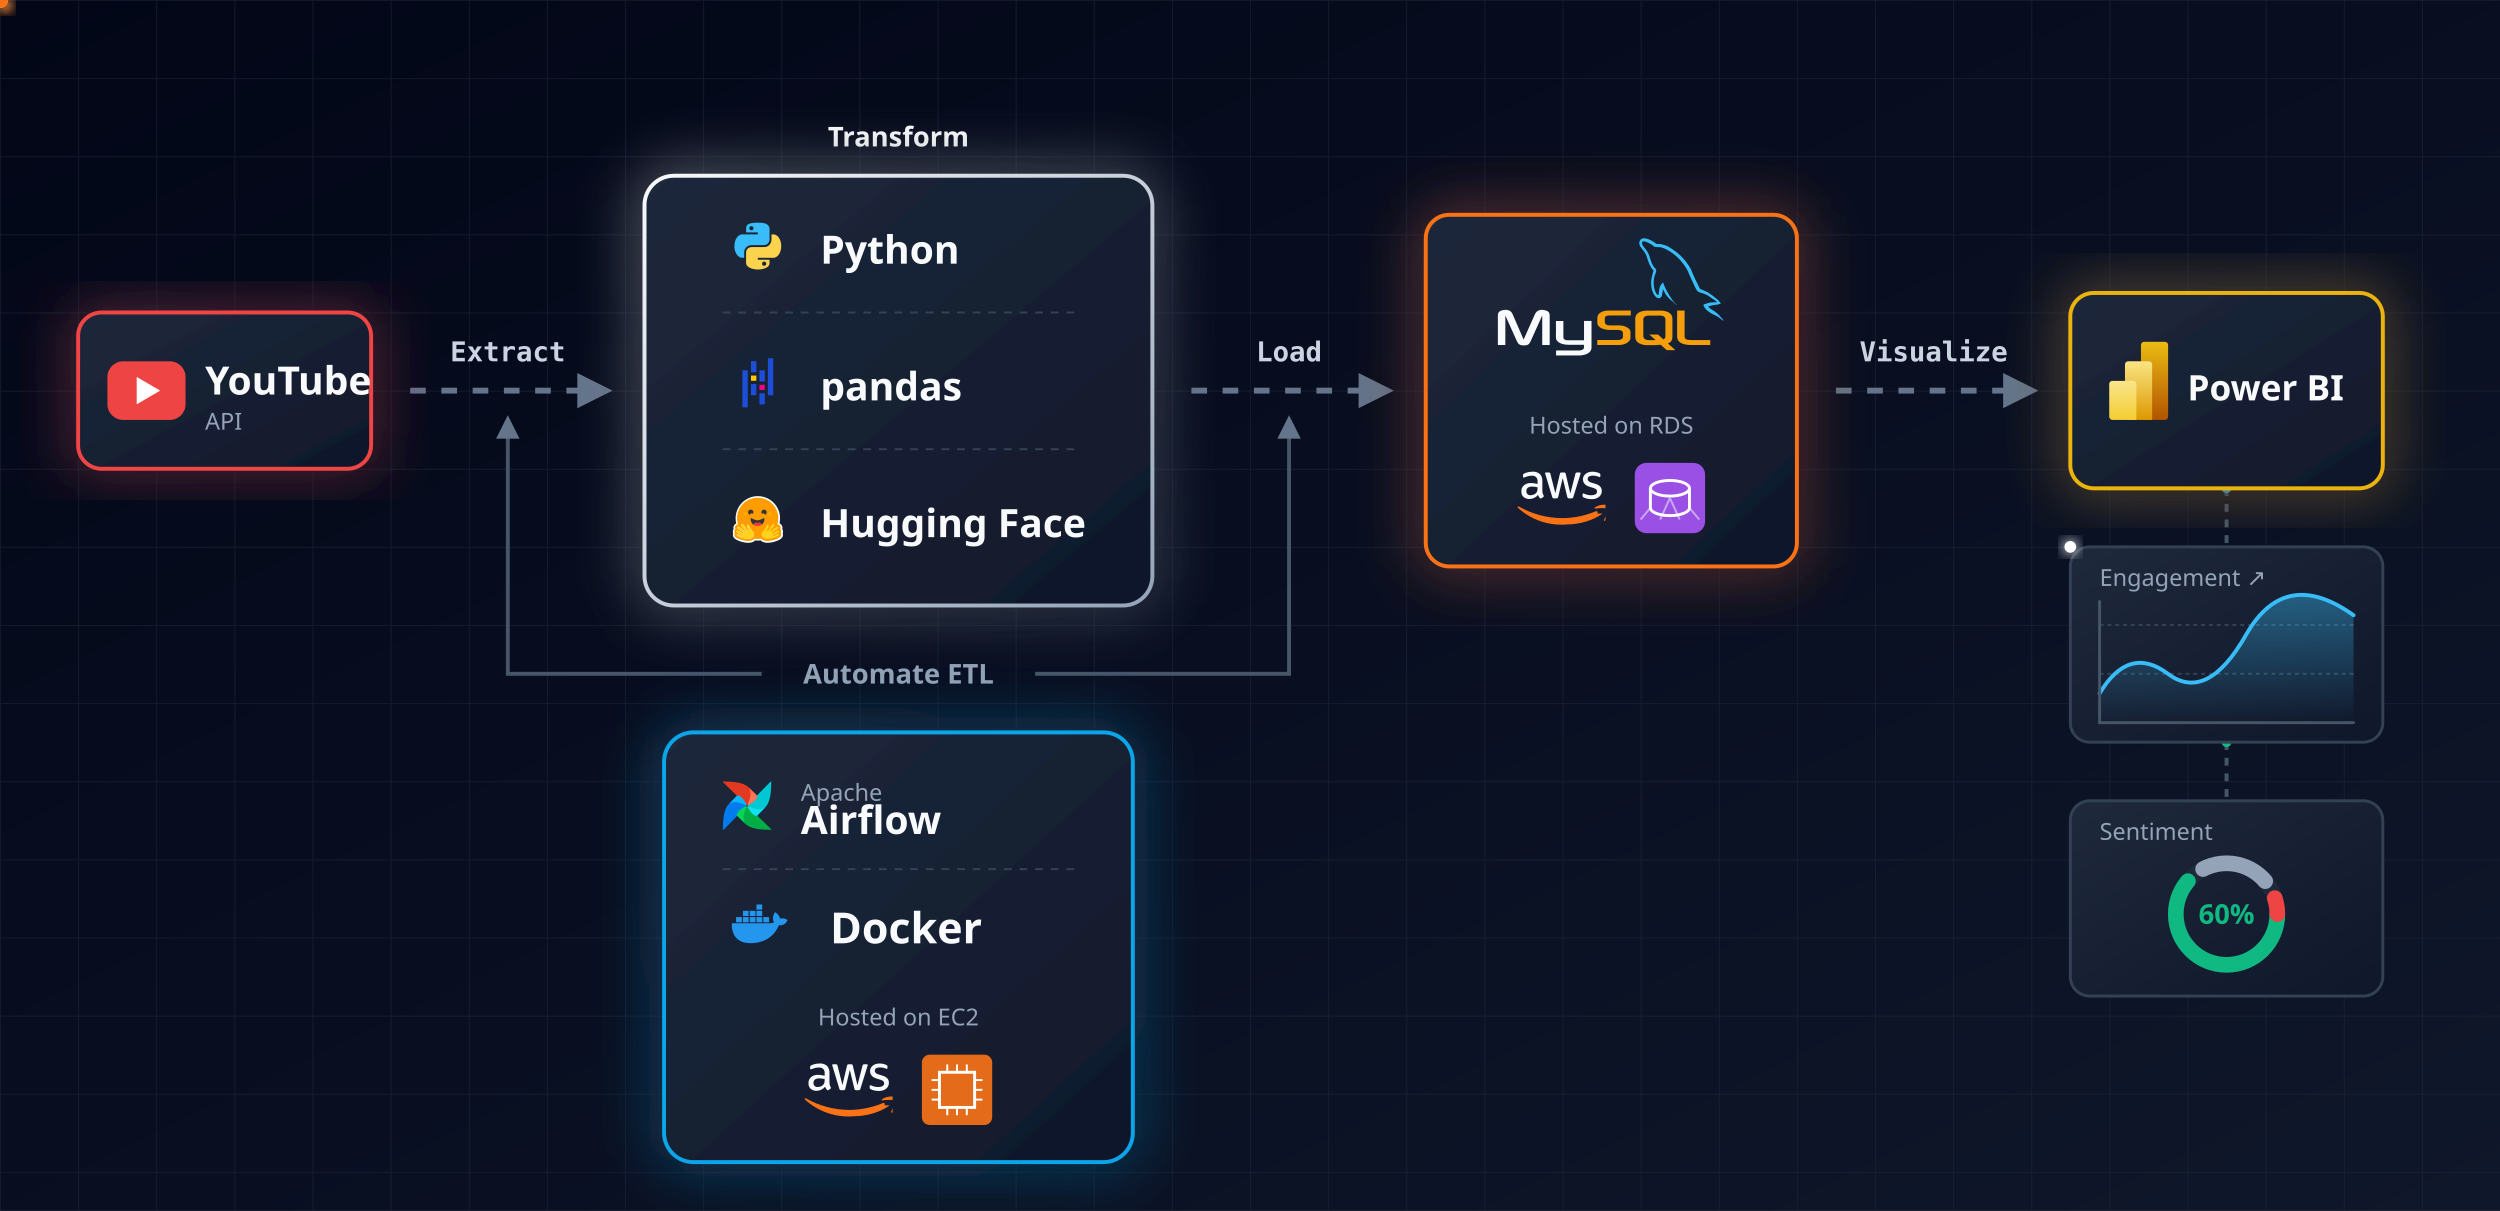
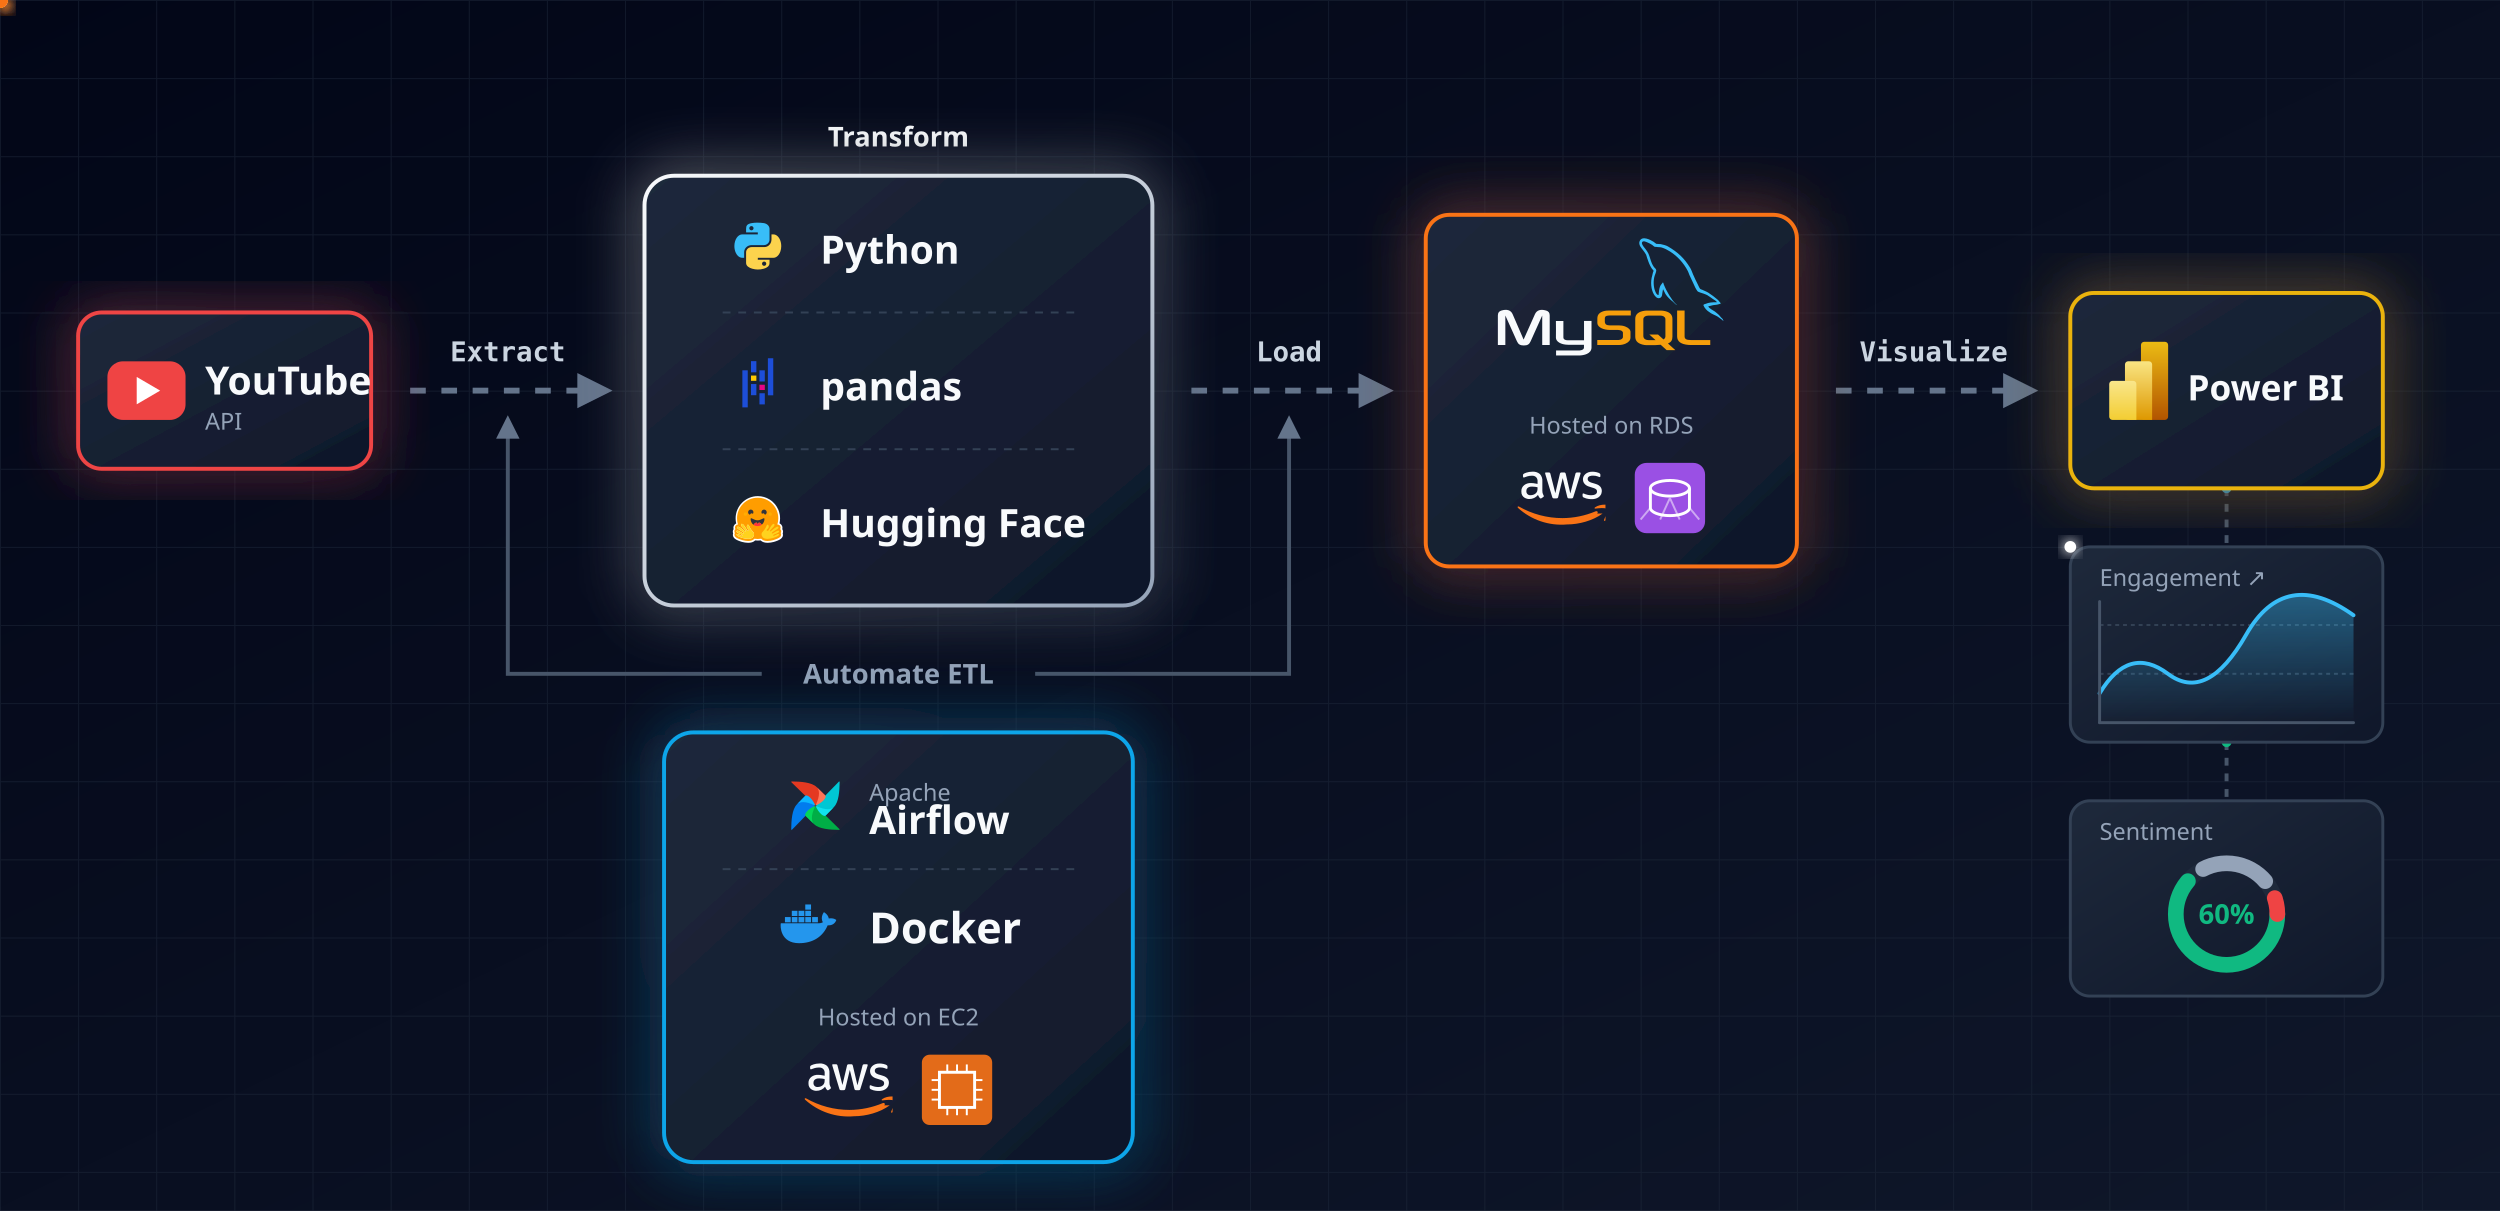
<svg xmlns="http://www.w3.org/2000/svg" viewBox="0 0 1280 620" width="100%" height="100%">
  <defs>
    <linearGradient id="bg-grad" x1="0%" y1="0%" x2="100%" y2="100%">
      <stop offset="0%" stop-color="#020617" />
      <stop offset="100%" stop-color="#0f172a" />
    </linearGradient>
    <linearGradient id="panel-grad" x1="0%" y1="0%" x2="100%" y2="100%">
      <stop offset="0%" stop-color="#1e293b" />
      <stop offset="100%" stop-color="#0f172a" />
    </linearGradient>
    <linearGradient id="border-transform" x1="0%" y1="0%" x2="100%" y2="100%">
      <stop offset="0%" stop-color="#f8fafc" />
      <stop offset="100%" stop-color="#94a3b8" />
    </linearGradient>
    <linearGradient id="line-fill" x1="0%" y1="0%" x2="0%" y2="100%">
      <stop offset="0%" stop-color="#38bdf8" stop-opacity="0.4" />
      <stop offset="100%" stop-color="#38bdf8" stop-opacity="0.0" />
    </linearGradient>
    <filter id="glow" x="-50%" y="-50%" width="200%" height="200%">
      <feGaussianBlur in="SourceGraphic" stdDeviation="3" result="blur1" />
      <feGaussianBlur in="SourceGraphic" stdDeviation="6" result="blur2" />
      <feMerge>
        <feMergeNode in="blur2" />
        <feMergeNode in="blur1" />
        <feMergeNode in="SourceGraphic" />
      </feMerge>
    </filter>
    <filter id="panel-glow" x="-20%" y="-20%" width="140%" height="140%">
      <feGaussianBlur in="SourceGraphic" stdDeviation="15" result="blur" />
      <feComposite in="SourceGraphic" in2="blur" operator="over" />
    </filter>
    <pattern id="grid" width="40" height="40" patternUnits="userSpaceOnUse">
      <path d="M 40 0 L 0 0 0 40" fill="none" stroke="#1e293b" stroke-width="1" opacity="0.5" />
    </pattern>
    <marker id="arrow" viewBox="0 0 10 10" refX="8" refY="5" markerWidth="6" markerHeight="6" orient="auto">
      <path d="M 0 0 L 10 5 L 0 10 Z" fill="#64748b" />
    </marker>
    <style>
      .node-title { font-family: 'Segoe UI', system-ui, sans-serif; font-size: 14px; font-weight: bold; fill: #f8fafc; text-anchor: middle; }
      .node-text { font-family: 'Segoe UI', system-ui, sans-serif; font-size: 20px; font-weight: bold; fill: #f8fafc; }
      .node-sub { font-family: 'Segoe UI', system-ui, sans-serif; font-size: 12px; fill: #94a3b8; }
      .label { font-family: 'Roboto Mono', monospace; font-size: 14px; fill: #cbd5e1; font-weight: bold; }
      .aws-logo { fill: #f8fafc; }
      .aws-smile { fill: #f97316; }
      
      @keyframes dashFlow {
        from { stroke-dashoffset: 16; }
        to { stroke-dashoffset: 0; }
      }
      .flow-line {
        stroke: #64748b;
        stroke-width: 3;
        fill: none;
        stroke-dasharray: 8 8;
        animation: dashFlow 1s linear infinite;
      }
    </style>
    <symbol id="aws-logo" viewBox="0 0 640 512">
      <path class="aws-logo" d="M180.41 203.01c-.72 22.65 10.6 32.68 10.88 39.05a8.164 8.164 0 0 1-4.1 6.27l-12.8 8.96a10.66 10.66 0 0 1-5.63 1.92c-.43-.02-8.19 1.83-20.48-25.61a78.608 78.608 0 0 1-62.61 29.45c-16.28.89-60.4-9.24-58.13-56.21-1.59-38.28 34.06-62.06 70.93-60.05 7.1.02 21.6.37 46.99 6.27v-15.62c2.69-26.46-14.7-46.99-44.81-43.91-2.4.01-19.4-.5-45.84 10.11-7.36 3.38-8.3 2.82-10.75 2.82-7.41 0-4.36-21.48-2.94-24.2 5.21-6.4 35.86-18.35 65.94-18.18a76.857 76.857 0 0 1 55.69 17.28 70.285 70.285 0 0 1 17.67 52.36l-.01 69.29z M93.99 235.4c32.43-.47 46.16-19.97 49.29-30.47 2.46-10.05 2.05-16.41 2.05-27.4-9.67-2.32-23.59-4.85-39.56-4.87-15.15-1.14-42.82 5.63-41.74 32.26-1.24 16.79 11.12 31.4 29.96 30.48z M264.91 258.45c-7.86.72-11.52-4.86-12.68-10.37l-49.8-164.65c-.97-2.78-1.61-5.65-1.92-8.58a4.61 4.61 0 0 1 3.86-5.25c.24-.04-2.13 0 22.25 0 8.78-.88 11.64 6.03 12.55 10.37l35.72 140.83 33.16-140.83c.53-3.22 2.94-11.07 12.8-10.24h17.16c2.17-.18 11.11-.5 12.68 10.37l33.42 142.63L420.98 80.1c.48-2.18 2.72-11.37 12.68-10.37h19.72c.85-.13 6.15-.81 5.25 8.58-.43 1.85 3.41-10.66-52.75 169.9-1.15 5.51-4.82 11.09-12.68 10.37h-18.69c-10.94 1.15-12.51-9.66-12.68-10.75L328.67 110.7l-32.78 136.99c-.16 1.09-1.73 11.9-12.68 10.75h-18.3z M538.39 264.08c-5.88.01-33.92-.3-57.36-12.29a12.802 12.802 0 0 1-7.81-11.91v-10.75c0-8.45 6.2-6.9 8.83-5.89 10.04 4.06 16.48 7.14 28.81 9.6 36.65 7.53 52.77-2.3 56.72-4.48 13.15-7.81 14.19-25.68 5.25-34.95-10.48-8.79-15.48-9.12-53.13-21-4.64-1.29-43.7-13.61-43.79-52.36-.61-28.24 25.05-56.18 69.52-55.95 12.67-.01 46.43 4.13 55.57 15.62 1.35 2.09 2.02 4.55 1.92 7.04v10.11c0 4.44-1.62 6.66-4.87 6.66-7.71-.86-21.39-11.17-49.16-10.75-6.89-.36-39.89.91-38.41 24.97-.43 18.96 26.61 26.07 29.7 26.89 36.46 10.97 48.65 12.79 63.12 29.58 17.14 22.25 7.9 48.3 4.35 55.44-19.08 37.49-68.42 34.44-69.26 34.42z" />
      <path class="aws-smile" d="M618.79 368.94c-70.03 51.72-171.69 79.25-258.49 79.25A469.127 469.127 0 0 1 2.83 327.46c-6.53-5.89-.77-13.96 7.17-9.47a637.37 637.37 0 0 0 316.88 84.12 630.22 630.22 0 0 0 241.59-49.55c11.78-5 21.77 7.8 10.12 16.38z M647.98 335.65c-8.96-11.52-59.28-5.38-81.81-2.69-6.79.77-7.94-5.12-1.79-9.47 40.07-28.17 105.88-20.1 113.44-10.63 7.55 9.47-2.05 75.41-39.56 106.91-5.76 4.87-11.27 2.3-8.71-4.1 8.44-21.25 27.39-68.49 18.43-80.02z" />
    </symbol>
    <path id="p-extract" d="M 210 200 L 310 200" fill="none" />
    <path id="p-load" d="M 610 200 L 710 200" fill="none" />
    <path id="p-viz" d="M 940 200 L 1040 200" fill="none" />
  </defs>
  <rect width="100%" height="100%" fill="url(#bg-grad)" />
  <rect width="100%" height="100%" fill="url(#grid)" />
  <text x="460" y="350" font-family="'Segoe UI', sans-serif" font-size="14" font-weight="bold" fill="#94a3b8" text-anchor="middle">Automate ETL</text>
  <path d="M 390 345 L 260 345 L 260 215" stroke="#475569" stroke-width="2" fill="none" marker-end="url(#arrow)" />
  <path d="M 530 345 L 660 345 L 660 215" stroke="#475569" stroke-width="2" fill="none" marker-end="url(#arrow)" />
  <path d="M 210 200 L 310 200" class="flow-line" marker-end="url(#arrow)" />
  <text x="260" y="185" class="label" text-anchor="middle">Extract</text>
  <path d="M 610 200 L 710 200" class="flow-line" marker-end="url(#arrow)" />
  <text x="660" y="185" class="label" text-anchor="middle">Load</text>
  <path d="M 940 200 L 1040 200" class="flow-line" marker-end="url(#arrow)" />
  <text x="990" y="185" class="label" text-anchor="middle">Visualize</text>
  <g transform="translate(40, 160)">
    <rect width="150" height="80" rx="12" fill="url(#panel-grad)" stroke="#ef4444" stroke-width="2" filter="url(#panel-glow)" />
    <g transform="translate(15, 25)">
      <rect x="0" y="0" width="40" height="30" rx="8" fill="#ef4444" />
      <polygon points="15,8 15,22 27,15" fill="#ffffff" />
    </g>
    <text x="65" y="42" font-family="'Segoe UI', sans-serif" font-size="20" font-weight="bold" fill="#f8fafc">YouTube</text>
    <text x="65" y="60" class="node-sub">API</text>
  </g>
  <g transform="translate(330, 90)">
    <text x="130" y="-15" class="node-title">Transform</text>
    <rect width="260" height="220" rx="15" fill="url(#panel-grad)" stroke="url(#border-transform)" stroke-width="2" filter="url(#panel-glow)" />
    <g transform="translate(30, 20)">
      <svg x="12" y="0" width="32" height="32" viewBox="0 0 512 512">
        <path fill-rule="evenodd" d="M193.46 249.056a65.316 65.316 0 0 1 11.586-1.041l-3.122-.015h103.823c4.503 0 8.806-.617 12.908-1.754 19.37-5.363 33.345-22.537 33.345-43.663v-87.224c0-24.832-21.15-43.484-46.289-47.606-15.931-2.624-39.258-3.827-55.089-3.749-15.829.086-30.981 1.404-44.277 3.749C167.143 74.576 160 88.928 160 115.359V144h96v16H128.82c-35.628 0-64.538 42.571-64.813 95.242-.002.253-.007.505-.007.758 0 9.523.94 18.72 2.685 27.404C74.648 323.07 99.451 352 128.82 352H144v-45.935c0-26.827 20.146-51.733 49.46-57.009zm10.196-122.054c-9.592 0-17.384-7.785-17.384-17.403 0-9.664 7.774-17.52 17.384-17.52 9.574 0 17.399 7.855 17.399 17.52.001 9.618-7.809 17.403-17.399 17.403z" fill="#38bdf8" />
        <path fill-rule="evenodd" d="M443.951 222.543C434.78 186.021 411.033 160 383.18 160H368v40.672c0 33.915-22.286 58.474-49.489 62.681a53.943 53.943 0 0 1-8.301.646H206.351a51.41 51.41 0 0 0-13.049 1.672C174.18 270.689 160 286.6 160 307.236v87.227c0 24.832 24.977 39.426 49.481 46.551 29.327 8.531 61.267 10.068 96.366 0C329.15 434.354 352 420.893 352 394.463V368h-96v-16h127.18c25.24 0 47.107-21.365 57.814-52.549C445.474 286.404 448 271.641 448 256c0-11.768-1.433-23.038-4.049-33.457zM307.867 382.82c9.59 0 17.381 7.785 17.381 17.4 0 9.65-7.791 17.521-17.381 17.521-9.577 0-17.399-7.871-17.399-17.521 0-9.63 7.806-17.4 17.399-17.4z" fill="#fcd34d" />
      </svg>
      <text x="60" y="25" class="node-text">Python</text>
    </g>
    <line x1="40" y1="70" x2="220" y2="70" stroke="#334155" stroke-width="1" stroke-dasharray="4 4" />
    <g transform="translate(30, 90)">
      <svg x="12" y="0" width="32" height="32" viewBox="0 0 210.21 280.43">
        <rect x="74.51" y="43.03" width="24.09" height="50.02" fill="#1d4ed8" />
        <rect x="74.51" y="145.78" width="24.09" height="50.02" fill="#1d4ed8" />
        <rect x="74.51" y="107.65" width="24.09" height="23.6" fill="#ffca00" />
        <rect x="35.81" y="84.15" width="24.09" height="166.27" fill="#1d4ed8" />
        <rect x="112.41" y="187.05" width="24.09" height="50.02" fill="#1d4ed8" />
        <rect x="112.41" y="84.21" width="24.09" height="50.02" fill="#1d4ed8" />
        <rect x="112.41" y="148.84" width="24.09" height="23.6" fill="#e70488" />
        <rect x="150.3" y="30" width="24.09" height="166.27" fill="#1d4ed8" />
      </svg>
      <text x="60" y="25" class="node-text">pandas</text>
    </g>
    <line x1="40" y1="140" x2="220" y2="140" stroke="#334155" stroke-width="1" stroke-dasharray="4 4" />
    <g transform="translate(30, 160)">
      <svg x="12" y="0" width="32" height="32" viewBox="0 0 256 256">
        <path d="M230.721 172.7C230.183 170.673 229.313 168.75 228.146 167.008C228.396 166.091 228.587 165.159 228.714 164.217C229.543 158.241 227.471 152.77 223.567 148.537C221.452 146.225 219.185 144.698 216.784 143.761C218.36 137.018 219.157 130.117 219.161 123.193C219.161 120.03 218.982 116.932 218.682 113.88C218.526 112.356 218.337 110.836 218.115 109.32C217.428 104.847 216.408 100.431 215.064 96.11C214.183 93.271 213.164 90.476 212.01 87.736C210.281 83.678 208.262 79.75 205.969 75.982C204.465 73.475 202.827 71.051 201.062 68.72C200.197 67.543 199.296 66.394 198.358 65.274C195.58 61.898 192.561 58.728 189.325 55.788C188.25 54.8 187.145 53.845 186.01 52.926C184.893 51.994 183.751 51.093 182.586 50.222C180.241 48.477 177.818 46.839 175.324 45.315C161.543 36.945 145.382 32.145 128.109 32.145C77.817 32.145 37.057 72.907 37.057 123.196C37.055 130.208 37.867 137.196 39.477 144.02C37.317 144.958 35.247 146.42 33.327 148.535C29.424 152.766 27.351 158.217 28.18 164.193C28.306 165.142 28.495 166.082 28.747 167.006C27.581 168.749 26.712 170.673 26.174 172.7C24.974 177.261 25.369 181.374 26.894 184.978C25.236 189.688 25.65 194.704 27.809 199.065C29.379 202.25 31.626 204.714 34.396 206.916C37.689 209.534 41.811 211.758 46.783 213.892C52.715 216.422 59.956 218.799 63.249 219.671C71.755 221.873 79.911 223.269 88.177 223.337C99.954 223.446 110.096 220.677 117.357 213.59C120.924 214.027 124.515 214.246 128.109 214.244C131.906 214.236 135.699 213.997 139.467 213.529C146.711 220.661 156.892 223.455 168.712 223.343C176.977 223.277 185.133 221.881 193.617 219.676C196.932 218.804 204.17 216.427 210.105 213.897C215.077 211.76 219.199 209.536 222.514 206.922C225.263 204.719 227.508 202.256 229.079 199.071C231.26 194.709 231.652 189.693 230.017 184.983C231.527 181.379 231.92 177.257 230.721 172.7Z" fill="white" />
        <path d="M221.784 183.816C222.786 182.312 223.458 180.613 223.756 178.831C224.053 177.048 223.97 175.223 223.512 173.475C222.848 170.952 221.476 168.854 219.615 167.347C220.512 165.873 221.1 164.233 221.344 162.525C221.881 158.811 220.648 155.103 217.874 152.079C215.716 149.726 212.662 148.431 209.282 148.431C208.889 148.431 208.489 148.452 208.081 148.492C210.643 140.304 211.942 131.774 211.933 123.195C211.933 76.523 174.097 38.685 127.424 38.685C80.75 38.685 42.91 76.519 42.91 123.195C42.901 131.752 44.194 140.261 46.742 148.43H46.652C43.272 148.43 40.219 149.724 38.06 152.077C35.287 155.098 34.053 158.81 34.59 162.523C34.835 164.231 35.423 165.872 36.32 167.346C34.458 168.852 33.086 170.95 32.422 173.473C31.964 175.222 31.882 177.047 32.18 178.83C32.478 180.612 33.15 182.312 34.152 183.816C33.974 184.094 33.81 184.381 33.655 184.676C31.985 187.847 31.877 191.43 33.352 194.767C35.588 199.824 41.142 203.808 51.929 208.085C58.636 210.745 64.779 212.446 64.833 212.461C73.705 214.762 81.729 215.931 88.675 215.931C100.081 215.931 108.591 212.811 114.026 206.647C123.222 208.106 132.594 208.052 141.773 206.489C147.201 212.757 155.76 215.931 167.262 215.931C174.208 215.931 182.232 214.762 191.103 212.461C191.158 212.446 197.298 210.745 204.008 208.085C214.795 203.808 220.35 199.824 222.585 194.767C224.059 191.43 223.952 187.847 222.281 184.676C222.129 184.379 221.961 184.091 221.784 183.816ZM110.137 196.997C109.669 197.815 109.168 198.614 108.635 199.391C107.23 201.448 105.382 203.02 103.237 204.188C99.137 206.424 93.947 207.205 88.675 207.205C80.346 207.205 71.808 205.256 67.023 204.015C66.787 203.954 37.689 195.735 41.373 188.739C41.993 187.562 43.013 187.092 44.298 187.092C49.485 187.092 58.93 194.816 62.989 194.816C63.896 194.816 64.536 194.43 64.797 193.488C66.527 187.284 38.504 184.676 40.864 175.692C41.28 174.102 42.41 173.456 43.998 173.456C50.856 173.455 66.248 185.516 69.467 185.516C69.714 185.516 69.891 185.443 69.987 185.291C70.001 185.268 70.015 185.246 70.028 185.222C71.539 182.727 70.672 180.913 60.321 174.573L59.327 173.968C47.936 167.074 39.941 162.925 44.488 157.975C45.011 157.404 45.753 157.151 46.654 157.151C47.722 157.151 49.015 157.508 50.439 158.108C56.455 160.645 64.793 167.564 68.276 170.581C68.824 171.057 69.368 171.538 69.909 172.022C69.909 172.022 74.319 176.608 76.985 176.608C77.599 176.608 78.12 176.366 78.473 175.768C80.364 172.58 60.91 157.838 59.813 151.755C59.069 147.634 60.335 145.546 62.675 145.546C63.788 145.546 65.146 146.02 66.645 146.971C71.295 149.922 80.273 165.35 83.56 171.352C84.662 173.363 86.543 174.213 88.238 174.213C91.601 174.213 94.23 170.87 88.546 166.622C80.003 160.23 83.001 149.782 87.078 149.139C87.252 149.111 87.428 149.097 87.603 149.097C91.311 149.097 92.946 155.486 92.946 155.486C92.946 155.486 97.74 167.524 105.975 175.753C113.447 183.222 114.491 189.351 110.137 196.997ZM128.109 214.244C126.311 214.244 124.524 214.186 122.753 214.072C122.955 214.129 123.159 214.183 123.363 214.234C124.931 214.241 126.511 214.244 128.109 214.244Z" fill="#FF9D00" />
        <path d="M108.638 199.391C114.64 190.59 114.214 183.984 105.98 175.754C97.744 167.523 92.951 155.487 92.951 155.487C92.951 155.487 91.162 148.496 87.082 149.138C83.002 149.78 80.009 160.227 88.552 166.622C97.094 173.017 86.852 177.353 83.564 171.352C80.276 165.35 71.299 149.923 66.645 146.972C61.991 144.021 58.718 145.675 59.815 151.757C60.36 154.776 65.428 159.929 70.163 164.743C74.967 169.627 79.428 174.163 78.474 175.768C76.581 178.955 69.914 172.023 69.914 172.023C69.914 172.023 49.038 153.025 44.494 157.976C40.304 162.539 46.765 166.418 56.721 172.397C57.567 172.905 58.439 173.429 59.332 173.969C70.723 180.865 71.609 182.684 69.992 185.293C69.395 186.257 65.582 183.968 60.892 181.153C52.897 176.352 42.355 170.023 40.866 175.688C39.578 180.591 47.334 183.595 54.368 186.32C60.228 188.59 65.588 190.666 64.799 193.484C63.982 196.406 59.553 193.969 54.712 191.305C49.277 188.314 43.322 185.038 41.373 188.735C37.69 195.725 66.783 203.954 67.023 204.015C76.423 206.453 100.295 211.619 108.638 199.391ZM147.303 199.391C141.301 190.59 141.727 183.984 149.962 175.754C158.197 167.523 162.99 155.487 162.99 155.487C162.99 155.487 164.779 148.496 168.859 149.138C172.939 149.78 175.932 160.227 167.39 166.622C158.847 173.017 169.089 177.353 172.377 171.352C175.666 165.35 184.637 149.923 189.291 146.972C193.945 144.021 197.22 145.675 196.122 151.757C195.578 154.776 190.509 159.929 185.774 164.744C180.97 169.628 176.509 174.163 177.462 175.768C179.355 178.955 186.027 172.019 186.027 172.019C186.027 172.019 206.902 153.022 211.448 157.973C215.637 162.535 209.176 166.415 199.219 172.394C198.348 172.917 197.478 173.441 196.609 173.966C185.218 180.862 184.332 182.681 185.948 185.289C186.546 186.254 190.359 183.964 195.048 181.149C203.044 176.349 213.586 170.019 215.075 175.685C216.364 180.588 208.607 183.592 201.573 186.317C195.713 188.587 190.353 190.663 191.141 193.481C191.957 196.402 196.385 193.965 201.225 191.301C206.66 188.31 212.616 185.032 214.564 188.732C218.248 195.726 189.15 203.947 188.915 204.007C179.515 206.453 155.643 211.619 147.303 199.391Z" fill="#FFD21E" />
        <path d="M152.047 102.567C153.229 102.985 154.108 104.257 154.944 105.468C156.074 107.104 157.126 108.627 158.74 107.769C160.644 106.756 162.205 105.202 163.225 103.302C164.246 101.402 164.681 99.243 164.475 97.096C164.321 95.491 163.813 93.94 162.987 92.555C162.161 91.17 161.038 89.985 159.7 89.086C158.361 88.187 156.839 87.597 155.245 87.357C153.65 87.117 152.022 87.234 150.478 87.699C148.934 88.164 147.513 88.965 146.316 90.046C145.119 91.126 144.176 92.458 143.556 93.946C142.936 95.434 142.653 97.041 142.728 98.652C142.804 100.263 143.235 101.836 143.992 103.26C144.74 104.667 146.4 104.003 148.152 103.302C149.525 102.753 150.956 102.181 152.047 102.567ZM100.672 102.567C99.49 102.985 98.611 104.258 97.775 105.468C96.645 107.105 95.592 108.627 93.979 107.769C91.585 106.501 89.748 104.386 88.828 101.838C87.907 99.29 87.969 96.49 89.001 93.984C90.032 91.479 91.96 89.447 94.408 88.285C96.856 87.124 99.649 86.916 102.242 87.701C104.307 88.323 106.141 89.543 107.513 91.207C108.885 92.87 109.732 94.903 109.949 97.049C110.165 99.195 109.74 101.356 108.728 103.26C107.979 104.667 106.319 104.003 104.567 103.303C103.193 102.753 101.764 102.181 100.672 102.567ZM144.099 149.318C152.242 142.903 155.233 132.429 155.233 125.977C155.233 120.877 151.802 122.482 146.309 125.202L145.999 125.355C140.957 127.852 134.245 131.177 126.877 131.177C119.508 131.177 112.796 127.852 107.755 125.354C102.084 122.545 98.527 120.783 98.527 125.978C98.527 132.634 101.709 143.563 110.443 149.912C111.596 147.573 113.219 145.497 115.211 143.813C117.202 142.129 119.52 140.874 122.018 140.126C122.89 139.866 123.788 141.367 124.707 142.904C125.594 144.386 126.501 145.902 127.423 145.902C128.406 145.902 129.371 144.408 130.314 142.95C131.299 141.425 132.26 139.94 133.189 140.237C137.864 141.738 141.775 144.993 144.099 149.318Z" fill="#32343D" />
        <path d="M144.097 149.317C139.856 152.659 134.219 154.9 126.878 154.9C119.981 154.9 114.587 152.922 110.443 149.911C111.596 147.572 113.219 145.495 115.211 143.812C117.202 142.128 119.52 140.873 122.018 140.125C123.73 139.614 125.545 145.901 127.423 145.901C129.433 145.901 131.37 139.655 133.189 140.236C137.863 141.738 141.773 144.993 144.097 149.317Z" fill="#FF323D" />
        <path d="M81.2 111.64C80.231 112.288 79.117 112.687 77.957 112.801C76.797 112.916 75.627 112.742 74.55 112.295C73.689 111.94 72.907 111.418 72.249 110.759C71.59 110.101 71.068 109.319 70.713 108.458C70.267 107.381 70.094 106.211 70.208 105.051C70.323 103.891 70.722 102.777 71.37 101.808C72.149 100.642 73.256 99.733 74.551 99.197C75.847 98.66 77.272 98.52 78.647 98.793C80.022 99.067 81.285 99.743 82.276 100.734C83.267 101.726 83.942 102.99 84.215 104.365C84.488 105.74 84.348 107.165 83.811 108.46C83.275 109.755 82.365 110.861 81.2 111.64ZM182.613 111.64C181.644 112.288 180.53 112.687 179.37 112.801C178.209 112.916 177.039 112.742 175.962 112.295C175.101 111.939 174.319 111.418 173.661 110.759C173.003 110.101 172.481 109.319 172.125 108.458C171.68 107.381 171.507 106.211 171.621 105.051C171.736 103.891 172.135 102.777 172.782 101.808C173.364 100.936 174.133 100.205 175.032 99.666C175.931 99.127 176.938 98.794 177.981 98.692C179.025 98.589 180.078 98.719 181.064 99.073C182.051 99.426 182.947 99.994 183.688 100.736C184.68 101.727 185.355 102.99 185.628 104.365C185.902 105.74 185.761 107.165 185.224 108.46C184.687 109.755 183.779 110.861 182.613 111.64Z" fill="#FFAD03" />
      </svg>
      <text x="60" y="25" class="node-text">Hugging Face</text>
    </g>
  </g>
  <g transform="translate(730, 110)">
    <rect width="190" height="180" rx="12" fill="url(#panel-grad)" stroke="#f97316" stroke-width="2" filter="url(#panel-glow)" />
    <g transform="translate(30, 12)">
      <svg x="0" y="0" width="130" height="60" viewBox="0 0 204.8 105.765">
        <path d="M0 96.334h6.747V69.7l10.445 23.227c1.232 2.8 2.92 3.806 6.228 3.806s4.93-.995 6.164-3.806L40.03 69.7v26.644h6.748v-26.6c0-2.595-1.04-3.85-3.18-4.498-5.125-1.6-8.564-.216-10.12 3.244l-10.25 22.923L13.3 68.48c-1.492-3.46-4.995-4.844-10.12-3.244C1.038 65.885 0 67.14 0 69.734v26.6zm52.386-21.686h6.745v14.68c-.063.798.256 2.67 3.952 2.727 1.886.03 14.554 0 14.672 0v-17.48h6.76c.03 0-.007 23.834-.006 23.936.037 5.878-7.294 7.155-10.672 7.254H52.533v-4.54l21.342-.001c4.342-.46 3.83-2.617 3.83-3.344v-1.77h-14.34c-6.672-.06-10.92-2.973-10.973-6.323-.005-.3.144-14.995-.004-15.14z" fill="#f8fafc" />
        <path d="M89.716 96.334h19.398c2.27 0 4.477-.475 6.23-1.298 2.92-1.34 4.347-3.157 4.347-5.536v-4.93c0-1.947-1.622-3.763-4.8-4.974-1.687-.65-3.763-.995-5.774-.995h-8.175c-2.724 0-4.022-.822-4.346-2.638-.065-.216-.065-.4-.065-.606v-3.07c0-.173 0-.347.065-.563.324-1.384 1.038-1.774 3.438-2 .195 0 .454-.044.65-.044h19.268v-4.497h-18.944c-2.725 0-4.152.173-5.45.562C91.532 67 89.78 69 89.78 72.46v3.936c0 3.028 3.44 5.623 9.212 6.228.65.043 1.298.086 1.946.086h7.007c.26 0 .52 0 .714.044 2.14.173 3.05.562 3.698 1.34.4.4.52.78.52 1.2v3.936c0 .476-.324 1.082-.973 1.6-.584.52-1.557.865-2.855.952-.26 0-.454.043-.713.043h-18.62v4.498zm72.064-7.828c0 4.628 3.438 7.223 10.38 7.742a29.45 29.45 0 0 0 1.946.086h17.582v-4.498h-17.712c-3.957 0-5.45-.995-5.45-3.374v-23.27h-6.747v23.312zm-37.785.234V72.705c0-4.074 2.86-6.545 8.516-7.325a12.94 12.94 0 0 1 1.821-.13h12.807a13.87 13.87 0 0 1 1.886.13c5.656.78 8.516 3.25 8.516 7.325V88.74c0 3.305-1.215 5.074-4.015 6.227l6.646 6h-7.834l-5.377-4.854-5.413.343h-7.216c-1.235 0-2.535-.174-3.966-.564-4.3-1.17-6.37-3.424-6.37-7.152zm7.283-.4c0 .217.065.433.13.694.4 1.864 2.145 2.904 4.8 2.904h6.13l-5.63-5.083h7.834l4.9 4.433c.905-.482 1.5-1.22 1.7-2.167.065-.216.065-.433.065-.65V73.096c0-.173 0-.4-.065-.607-.4-1.733-2.146-2.73-4.746-2.73H136.22c-3 0-4.94 1.3-4.94 3.337v15.256z" fill="#f59e0b" />
        <g fill="#38bdf8">
          <path d="M197.624 57.73c-4.147-.112-7.316.273-10.024 1.415-.77.325-1.997.333-2.123 1.298.423.443.49 1.105.825 1.65.647 1.047 1.74 2.45 2.713 3.184 1.064.803 2.16 1.663 3.303 2.36 2.03 1.238 4.296 1.945 6.25 3.184 1.152.73 2.296 1.65 3.42 2.476.555.408.93 1.042 1.65 1.297v-.118c-.38-.483-.477-1.147-.825-1.65l-1.533-1.533c-1.5-2-3.402-3.737-5.425-5.19-1.613-1.158-5.224-2.722-5.897-4.6l-.118-.118c1.144-.13 2.483-.543 3.54-.825 1.773-.475 3.358-.353 5.19-.825l2.477-.708v-.472c-.926-.95-1.586-2.207-2.595-3.066-2.64-2.25-5.523-4.495-8.49-6.37-1.646-1.04-3.68-1.714-5.425-2.595-.587-.296-1.618-.45-2.005-.944-.916-1.168-1.415-2.65-2.122-4-1.48-2.85-2.934-5.964-4.246-8.963-.895-2.045-1.48-4.062-2.594-5.897-5.355-8.804-11.12-14.118-20.048-19.34-1.9-1.11-4.187-1.55-6.605-2.123l-3.892-.236c-.792-.33-1.616-1.3-2.36-1.77-2.958-1.87-10.545-5.933-12.736-.6-1.383 3.373 2.067 6.664 3.302 8.374.866 1.2 1.976 2.543 2.594 3.892.407.886.478 1.775.826 2.713.857 2.3 1.603 4.823 2.712 6.958.56 1.08 1.178 2.218 1.887 3.184.435.593 1.18.854 1.297 1.77-.728 1.02-.77 2.6-1.18 3.892-1.843 5.812-1.148 13.035 1.533 17.337.823 1.32 2.76 4.152 5.425 3.066 2.33-.95 1.8-3.89 2.477-6.486.15-.59.058-1.02.354-1.415v.118l2.123 4.245c1.57 2.53 4.36 5.175 6.722 6.96 1.225.925 2.2 2.525 3.774 3.066v-.118h-.118c-.307-.48-.787-.677-1.18-1.06-.923-.905-1.95-2.03-2.713-3.066-2.15-2.918-4.048-6.11-5.778-9.435-.826-1.587-1.545-3.338-2.24-4.953-.268-.623-.265-1.564-.825-1.887-.763 1.184-1.887 2.14-2.477 3.538-.944 2.234-1.066 4.958-1.415 7.784-.207.074-.115.023-.236.118-1.642-.396-2.22-2.087-2.83-3.538-1.544-3.67-1.83-9.576-.472-13.798.35-1.092 1.94-4.534 1.297-5.543-.307-1.007-1.32-1.6-1.887-2.36-.7-.95-1.402-2.204-1.887-3.302-1.264-2.86-1.854-6.07-3.184-8.963-.636-1.382-1.71-2.78-2.594-4-.978-1.36-2.073-2.364-2.83-4-.27-.585-.636-1.52-.236-2.123a.93.93 0 0 1 .708-.708c.684-.527 2.59.175 3.302.472 1.89.786 3.47 1.534 5.072 2.595.77.5 1.547 1.496 2.476 1.77h1.06c1.66.382 3.52.12 5.07.59 2.742.833 5.198 2.13 7.43 3.538 6.798 4.292 12.355 10.402 16.157 17.7.612 1.173.876 2.294 1.415 3.538 1.087 2.5 2.456 5.093 3.538 7.547 1.08 2.45 2.13 4.92 3.656 6.958.802 1.07 3.9 1.646 5.307 2.24.987.417 2.603.852 3.538 1.415 1.785 1.077 3.515 2.36 5.19 3.54.837.59 3.41 1.883 3.538 2.948z" />
        </g>
      </svg>
      <text x="65" y="100" class="node-sub" text-anchor="middle">Hosted on RDS</text>
    </g>
    <g transform="translate(0, 115)">
      <g transform="translate(47, 12)">
        <use href="#aws-logo" x="0" y="0" width="45" height="36" />
      </g>
      <g transform="translate(107, 12)">
        <rect x="0" y="0" width="36" height="36" rx="6" fill="#a855f7" opacity="0.9" />
        <ellipse cx="18" cy="13" rx="10" ry="4" fill="none" stroke="#fff" stroke-width="1.5" />
        <path d="M 8 13 L 8 23 A 10 4 0 0 0 28 23 L 28 13" fill="none" stroke="#fff" stroke-width="1.5" />
        <path d="M 18 18 L 23 29 M 18 18 L 13 29 M 8 23 L 3 29 M 28 23 L 33 29" stroke="#fff" stroke-width="1" opacity="0.5" />
      </g>
    </g>
  </g>
  <g transform="translate(1060, 150)">
    <path d="M 80 100 L 80 130" stroke="#475569" stroke-width="2" stroke-dasharray="4 4" fill="none" />
    <circle cx="80" cy="100" r="2.5" fill="#38bdf8">
      <animate attributeName="cy" values="100;130;100" dur="2s" repeatCount="indefinite" />
    </circle>
    <path d="M 80 230 L 80 260" stroke="#475569" stroke-width="2" stroke-dasharray="4 4" fill="none" />
    <circle cx="80" cy="230" r="2.5" fill="#10b981">
      <animate attributeName="cy" values="230;260;230" dur="2s" begin="1s" repeatCount="indefinite" />
    </circle>
    <rect width="160" height="100" rx="12" fill="url(#panel-grad)" stroke="#eab308" stroke-width="2" filter="url(#panel-glow)" />
    <g transform="translate(15, 25)">
      <svg width="40" height="40" viewBox="0 0 630 630">
        <defs>
          <linearGradient x1="50%" y1="0%" x2="50%" y2="100%" id="pbi-grad-1">
            <stop stop-color="#EBBB14" offset="0%" />
            <stop stop-color="#B25400" offset="100%" />
          </linearGradient>
          <linearGradient x1="50%" y1="0%" x2="50%" y2="100%" id="pbi-grad-2">
            <stop stop-color="#F9E583" offset="0%" />
            <stop stop-color="#DE9800" offset="100%" />
          </linearGradient>
          <linearGradient x1="50%" y1="0%" x2="50%" y2="100%" id="pbi-grad-3">
            <stop stop-color="#F9E68B" offset="0%" />
            <stop stop-color="#F3CD32" offset="100%" />
          </linearGradient>
        </defs>
        <g transform="translate(77.5, 0)">
          <rect fill="url(#pbi-grad-1)" x="256" y="0" width="219" height="630" rx="26" />
          <path d="M346,604 L346,630 L320,630 L153,630 C138.641,630 127,618.359 127,604 L127,183 C127,168.641 138.641,157 153,157 L320,157 C334.359,157 346,168.641 346,183 L346,604 Z" fill="url(#pbi-grad-2)" />
          <path d="M219,604 L219,630 L193,630 L26,630 C11.641,630 1.75851975e-15,618.359 0,604 L0,341 C-1.75851975e-15,326.641 11.641,315 26,315 L193,315 C207.359,315 219,326.641 219,341 L219,604 Z" fill="url(#pbi-grad-3)" />
        </g>
      </svg>
    </g>
    <text x="100" y="55" font-family="'Segoe UI', sans-serif" font-size="18" font-weight="bold" fill="#f8fafc" text-anchor="middle">Power BI</text>
    <g transform="translate(0, 130)">
      <rect width="160" height="100" rx="10" fill="url(#panel-grad)" stroke="#334155" stroke-width="1.5" />
      <text x="15" y="20" class="node-sub">Engagement ↗</text>
      <line x1="15" y1="40" x2="145" y2="40" stroke="#334155" stroke-width="1" stroke-dasharray="2 2" />
      <line x1="15" y1="65" x2="145" y2="65" stroke="#334155" stroke-width="1" stroke-dasharray="2 2" />
      <path id="sparkline-path" d="M 15 75 Q 30 50 50 65 T 90 45 T 145 35" fill="none" stroke="#38bdf8" stroke-width="2" stroke-linecap="round" />
      <path d="M 15 75 Q 30 50 50 65 T 90 45 T 145 35 L 145 90 L 15 90 Z" fill="url(#line-fill)" />
      <circle r="3" fill="#ffffff" filter="url(#glow)">
        <animateMotion dur="4s" repeatCount="indefinite">
          <mpath href="#sparkline-path" />
        </animateMotion>
      </circle>
      <line x1="15" y1="90" x2="145" y2="90" stroke="#475569" stroke-width="1.5" stroke-linecap="round" />
      <line x1="15" y1="28" x2="15" y2="90" stroke="#475569" stroke-width="1.5" stroke-linecap="round" />
    </g>
    <g transform="translate(0, 260)">
      <rect width="160" height="100" rx="10" fill="url(#panel-grad)" stroke="#334155" stroke-width="1.5" />
      <text x="15" y="20" class="node-sub">Sentiment</text>
      <g transform="translate(80, 58)">
        <circle r="26" fill="none" stroke="#1e293b" stroke-width="8" />
        <g>
          <circle r="26" fill="none" stroke="#10b981" stroke-width="8" stroke-dasharray="100 163.4" stroke-linecap="round" />
          <circle r="26" fill="none" stroke="#94a3b8" stroke-width="8" stroke-dasharray="35 163.4" stroke-dashoffset="-110" stroke-linecap="round" />
          <circle r="26" fill="none" stroke="#ef4444" stroke-width="8" stroke-dasharray="18 163.4" stroke-dashoffset="-155" stroke-linecap="round" />
        </g>
        <text x="0" y="5" font-family="'Segoe UI', sans-serif" font-size="14" font-weight="bold" fill="#10b981" text-anchor="middle">60%</text>
      </g>
    </g>
  </g>
  <g transform="translate(340, 375)">
    <rect width="240" height="220" rx="15" fill="url(#panel-grad)" stroke="#0ea5e9" stroke-width="2" filter="url(#panel-glow)" />
-     <g transform="translate(20, 25)">
-       <svg x="10" y="0" width="25" height="25" viewBox="0 0 128 128">
+     <g transform="translate(0, 25)">
+       <svg x="65" y="0" width="25" height="25" viewBox="0 0 128 128">
        <path d="m2.544 127 60.809-62.332a1.124 1.124 0 0 0 0.136-1.437c-3.698-5.162-10.521-6.058-13.05-9.527-7.49-10.275-9.391-16.092-12.61-15.731a0.984 0.984 0 0 0-0.585 0.308l-21.966 22.518c-12.638 12.944-14.454 41.475-14.782 65.367a1.191 1.191 0 0 0 2.047 0.833z" fill="#017cee" />
        <path d="m126.99 125.46-62.332-60.813a1.124 1.124 0 0 0-1.439-0.136c-5.162 3.7-6.058 10.521-9.527 13.05-10.275 7.49-16.092 9.391-15.731 12.61a0.984 0.984 0 0 0 0.308 0.582l22.518 21.966c12.944 12.638 41.475 14.454 65.367 14.782a1.191 1.191 0 0 0 0.835-2.041z" fill="#00ad46" />
        <path d="m60.792 112.72c-7.076-6.904-10.355-20.559 3.206-48.719-22.046 9.852-29.771 22.803-25.972 26.511z" fill="#04d659" />
        <path d="m125.45 1.011-60.807 62.332a1.122 1.122 0 0 0-0.136 1.437c3.7 5.162 10.519 6.058 13.05 9.527 7.49 10.275 9.393 16.092 12.61 15.731a0.979 0.979 0 0 0 0.585-0.308l21.966-22.518c12.638-12.944 14.454-41.475 14.782-65.367a1.193 1.193 0 0 0-2.05-0.833z" fill="#00c7d4" />
        <path d="m112.73 67.211c-6.904 7.076-20.559 10.355-48.721-3.206 9.852 22.046 22.803 29.771 26.511 25.972z" fill="#11e1ee" />
        <path d="m1.002 2.55 62.332 60.807a1.124 1.124 0 0 0 1.437 0.136c5.162-3.7 6.058-10.521 9.527-13.05 10.275-7.49 16.092-9.391 15.731-12.61a0.99 0.99 0 0 0-0.308-0.585l-22.518-21.966c-12.944-12.638-41.475-14.454-65.367-14.782a1.191 1.191 0 0 0-0.833 2.05z" fill="#e43921" />
        <path d="m67.212 15.284c7.076 6.904 10.355 20.559-3.206 48.721 22.046-9.852 29.771-22.805 25.972-26.511z" fill="#ff7557" />
        <path d="m15.279 60.8c6.904-7.076 20.559-10.355 48.721 3.206-9.852-22.046-22.803-29.771-26.511-25.972z" fill="#0cb6ff" />
        <circle cx="64.009" cy="63.995" r="2.718" fill="#4a4848" />
      </svg>
-       <text x="50" y="10" class="node-sub">Apache</text>
-       <text x="50" y="27" font-family="'Segoe UI', sans-serif" font-size="20" font-weight="bold" fill="#f8fafc">Airflow</text>
+       <text x="105" y="10" class="node-sub">Apache</text>
+       <text x="105" y="27" font-family="'Segoe UI', sans-serif" font-size="20" font-weight="bold" fill="#f8fafc">Airflow</text>
    </g>
    <line x1="30" y1="70" x2="210" y2="70" stroke="#334155" stroke-width="1" stroke-dasharray="4 4" />
-     <g transform="translate(20, 80)">
-       <svg x="10" y="0" width="36" height="36" viewBox="0 0 512 512">
+     <g transform="translate(0, 80)">
+       <svg x="55" y="0" width="36" height="36" viewBox="0 0 512 512">
        <path fill="#2496ed" d="M296 245h42v-38h-42zm-50 0h42v-38h-42zm-49 0h42v-38h-42zm-49 0h41v-38h-41zm-50 0h42v-38H98zm50-46h41v-38h-41zm49 0h42v-38h-42zm49 0h42v-38h-42zm0-46h42v-38h-42zm226 75s-18-17-55-11c-4-29-35-46-35-46s-29 35-8 74c-6 3-16 7-31 7H68c-5 19-5 145 133 145 99 0 173-46 208-130 52 4 63-39 63-39z" />
      </svg>
-       <text x="65" y="28" font-family="'Segoe UI', sans-serif" font-size="22" font-weight="bold" fill="#f8fafc">Docker</text>
+       <text x="105" y="28" font-family="'Segoe UI', sans-serif" font-size="22" font-weight="bold" fill="#f8fafc">Docker</text>
    </g>
    <g transform="translate(0, 150)">
      <text x="120" y="0" class="node-sub" text-anchor="middle">Hosted on EC2</text>
      <g transform="translate(72, 15)">
        <use href="#aws-logo" x="0" y="0" width="45" height="36" />
      </g>
      <g transform="translate(132, 15)">
        <rect x="0" y="0" width="36" height="36" rx="4" fill="#f97316" opacity="0.9" />
        <rect x="9" y="9" width="18" height="18" fill="none" stroke="#fff" stroke-width="1.5" />
        <path d="M 13 9 L 13 5 M 18 9 L 18 5 M 23 9 L 23 5" stroke="#fff" stroke-width="1" />
        <path d="M 13 27 L 13 31 M 18 27 L 18 31 M 23 27 L 23 31" stroke="#fff" stroke-width="1" />
        <path d="M 9 13 L 5 13 M 9 18 L 5 18 M 9 23 L 5 23" stroke="#fff" stroke-width="1" />
        <path d="M 27 13 L 31 13 M 27 18 L 31 18 M 27 23 L 31 23" stroke="#fff" stroke-width="1" />
      </g>
    </g>
  </g>
  <circle cx="0" cy="0" r="4" fill="#ef4444" filter="url(#glow)">
    <animateMotion dur="1.5s" repeatCount="indefinite" begin="0s">
      <mpath href="#p-extract" />
    </animateMotion>
  </circle>
  <circle cx="0" cy="0" r="4" fill="#ef4444" filter="url(#glow)">
    <animateMotion dur="1.5s" repeatCount="indefinite" begin="0.75s">
      <mpath href="#p-extract" />
    </animateMotion>
  </circle>
  <circle cx="0" cy="0" r="4" fill="#fcd34d" filter="url(#glow)">
    <animateMotion dur="1.5s" repeatCount="indefinite" begin="0s">
      <mpath href="#p-load" />
    </animateMotion>
  </circle>
  <circle cx="0" cy="0" r="4" fill="#fcd34d" filter="url(#glow)">
    <animateMotion dur="1.5s" repeatCount="indefinite" begin="0.75s">
      <mpath href="#p-load" />
    </animateMotion>
  </circle>
  <circle cx="0" cy="0" r="4" fill="#f97316" filter="url(#glow)">
    <animateMotion dur="1.5s" repeatCount="indefinite" begin="0.25s">
      <mpath href="#p-viz" />
    </animateMotion>
  </circle>
  <circle cx="0" cy="0" r="4" fill="#f97316" filter="url(#glow)">
    <animateMotion dur="1.5s" repeatCount="indefinite" begin="1s">
      <mpath href="#p-viz" />
    </animateMotion>
  </circle>
</svg>
